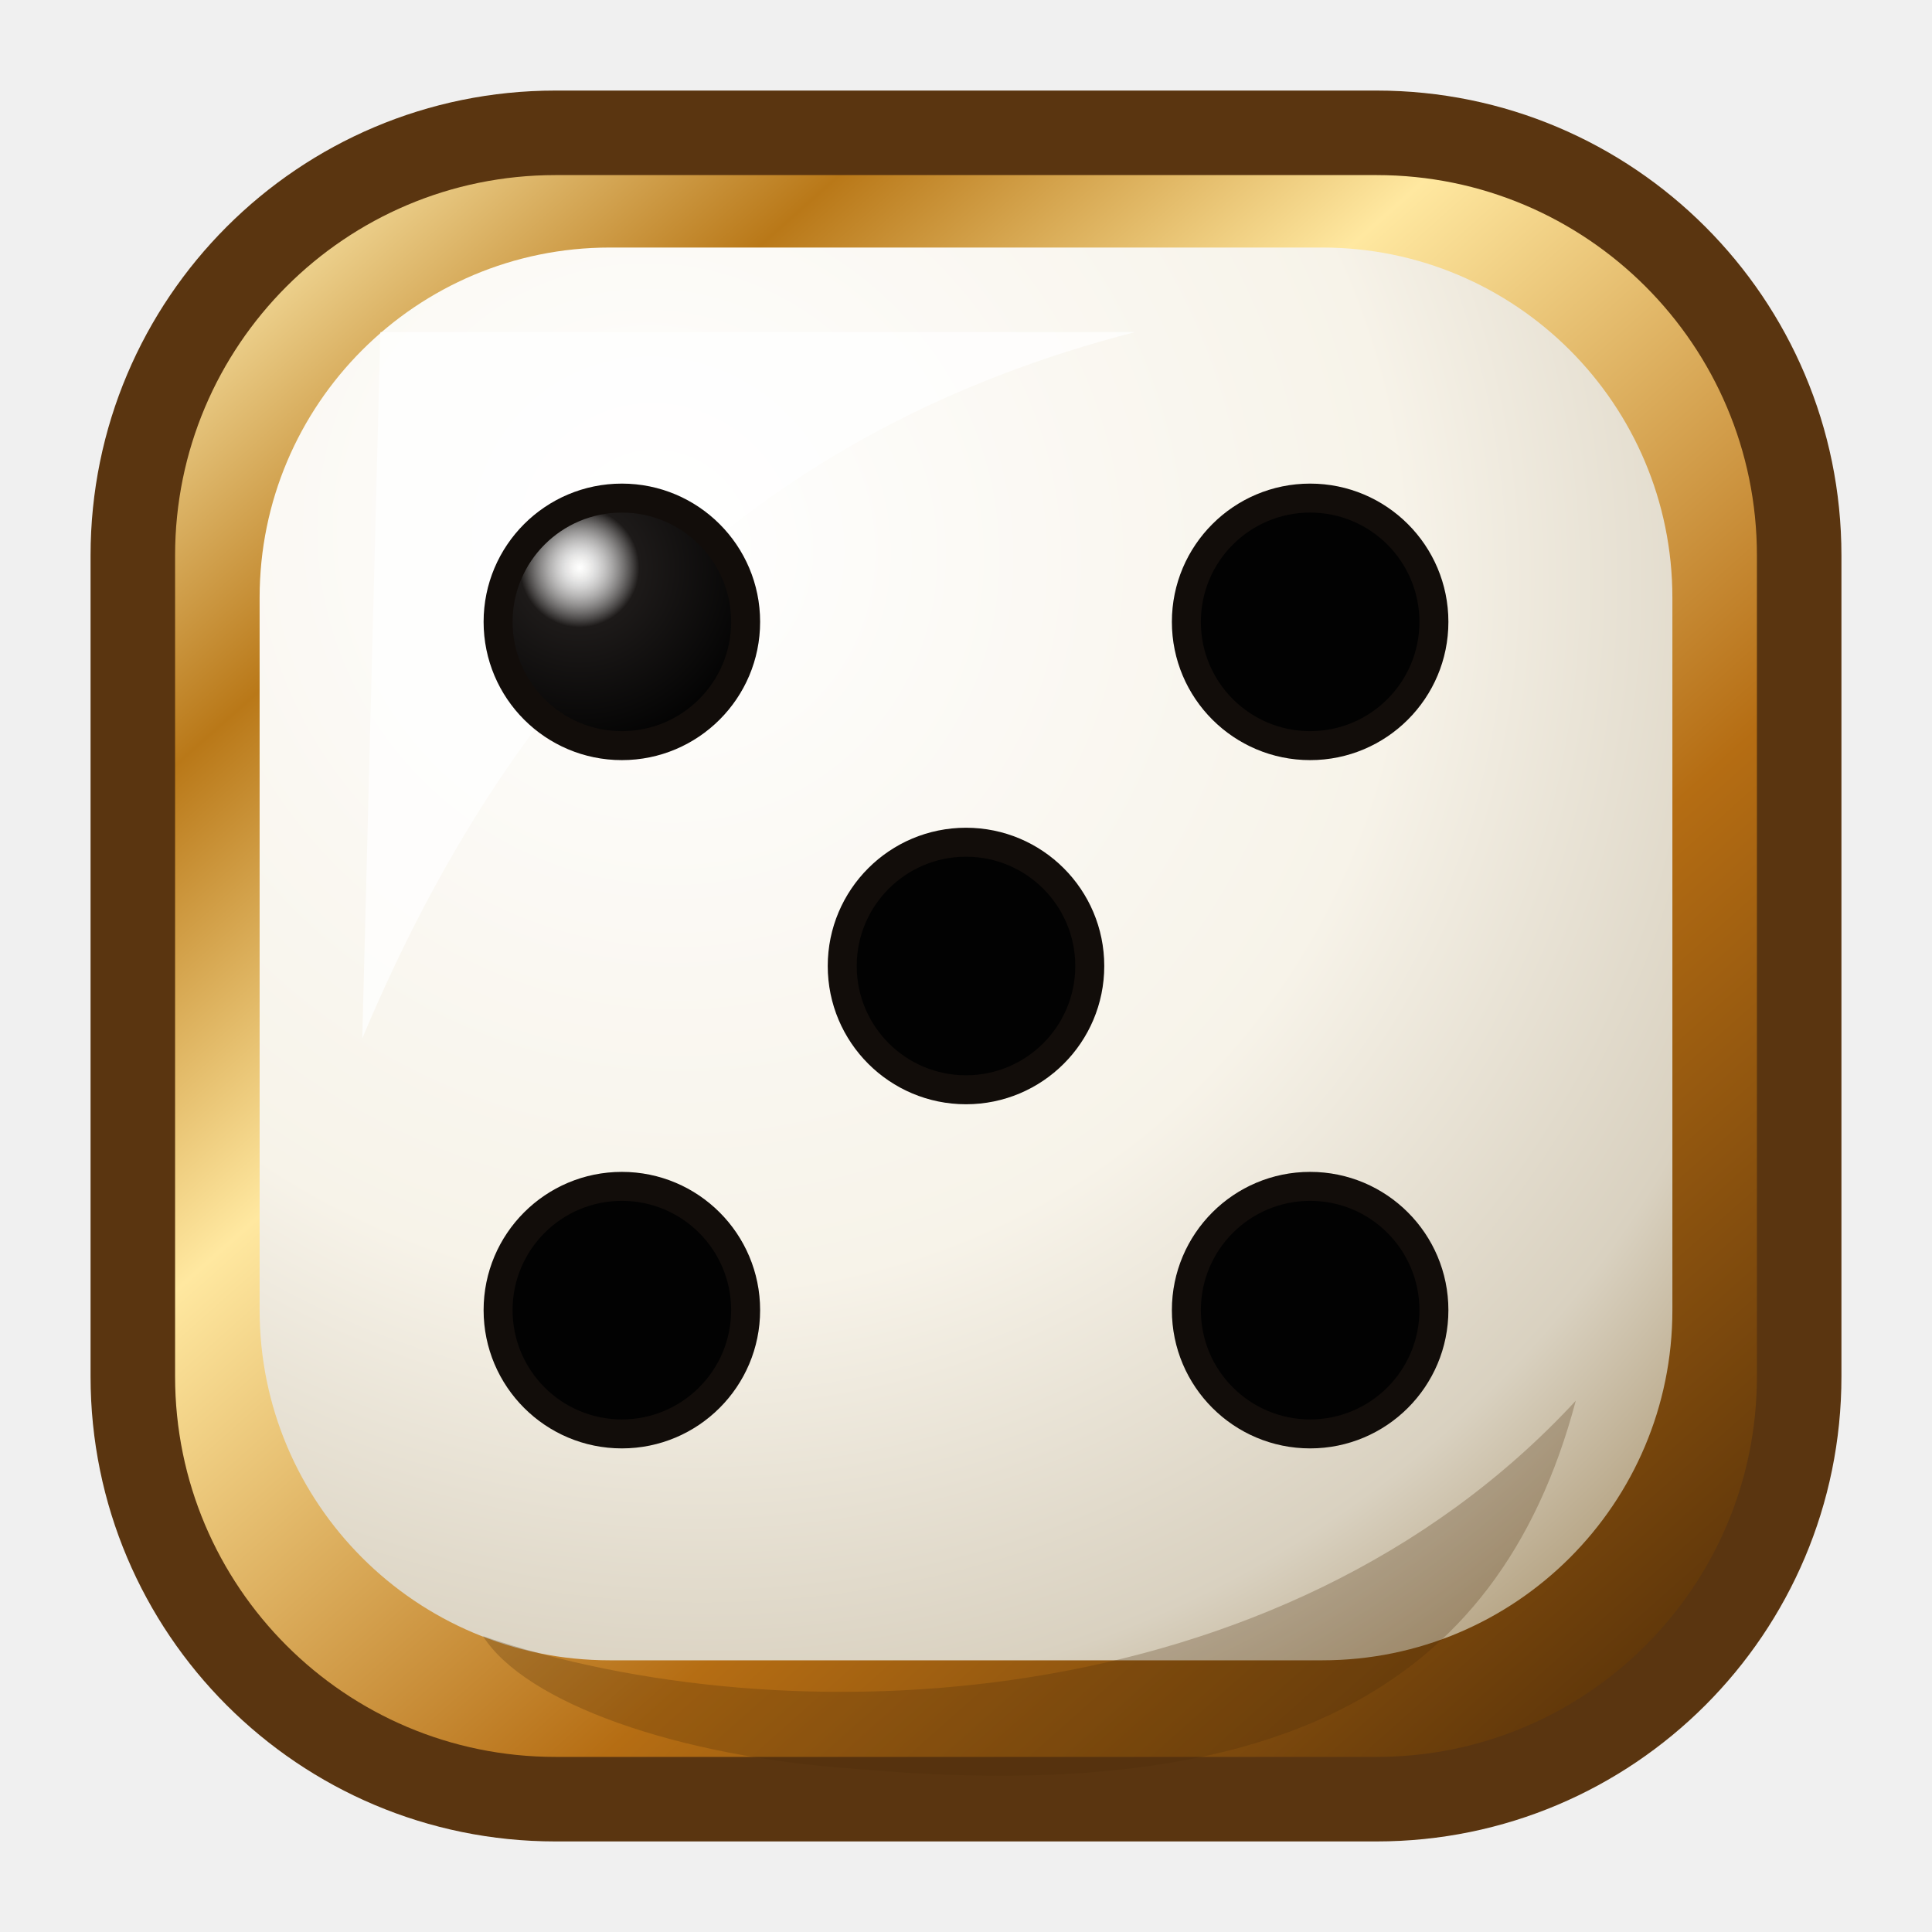
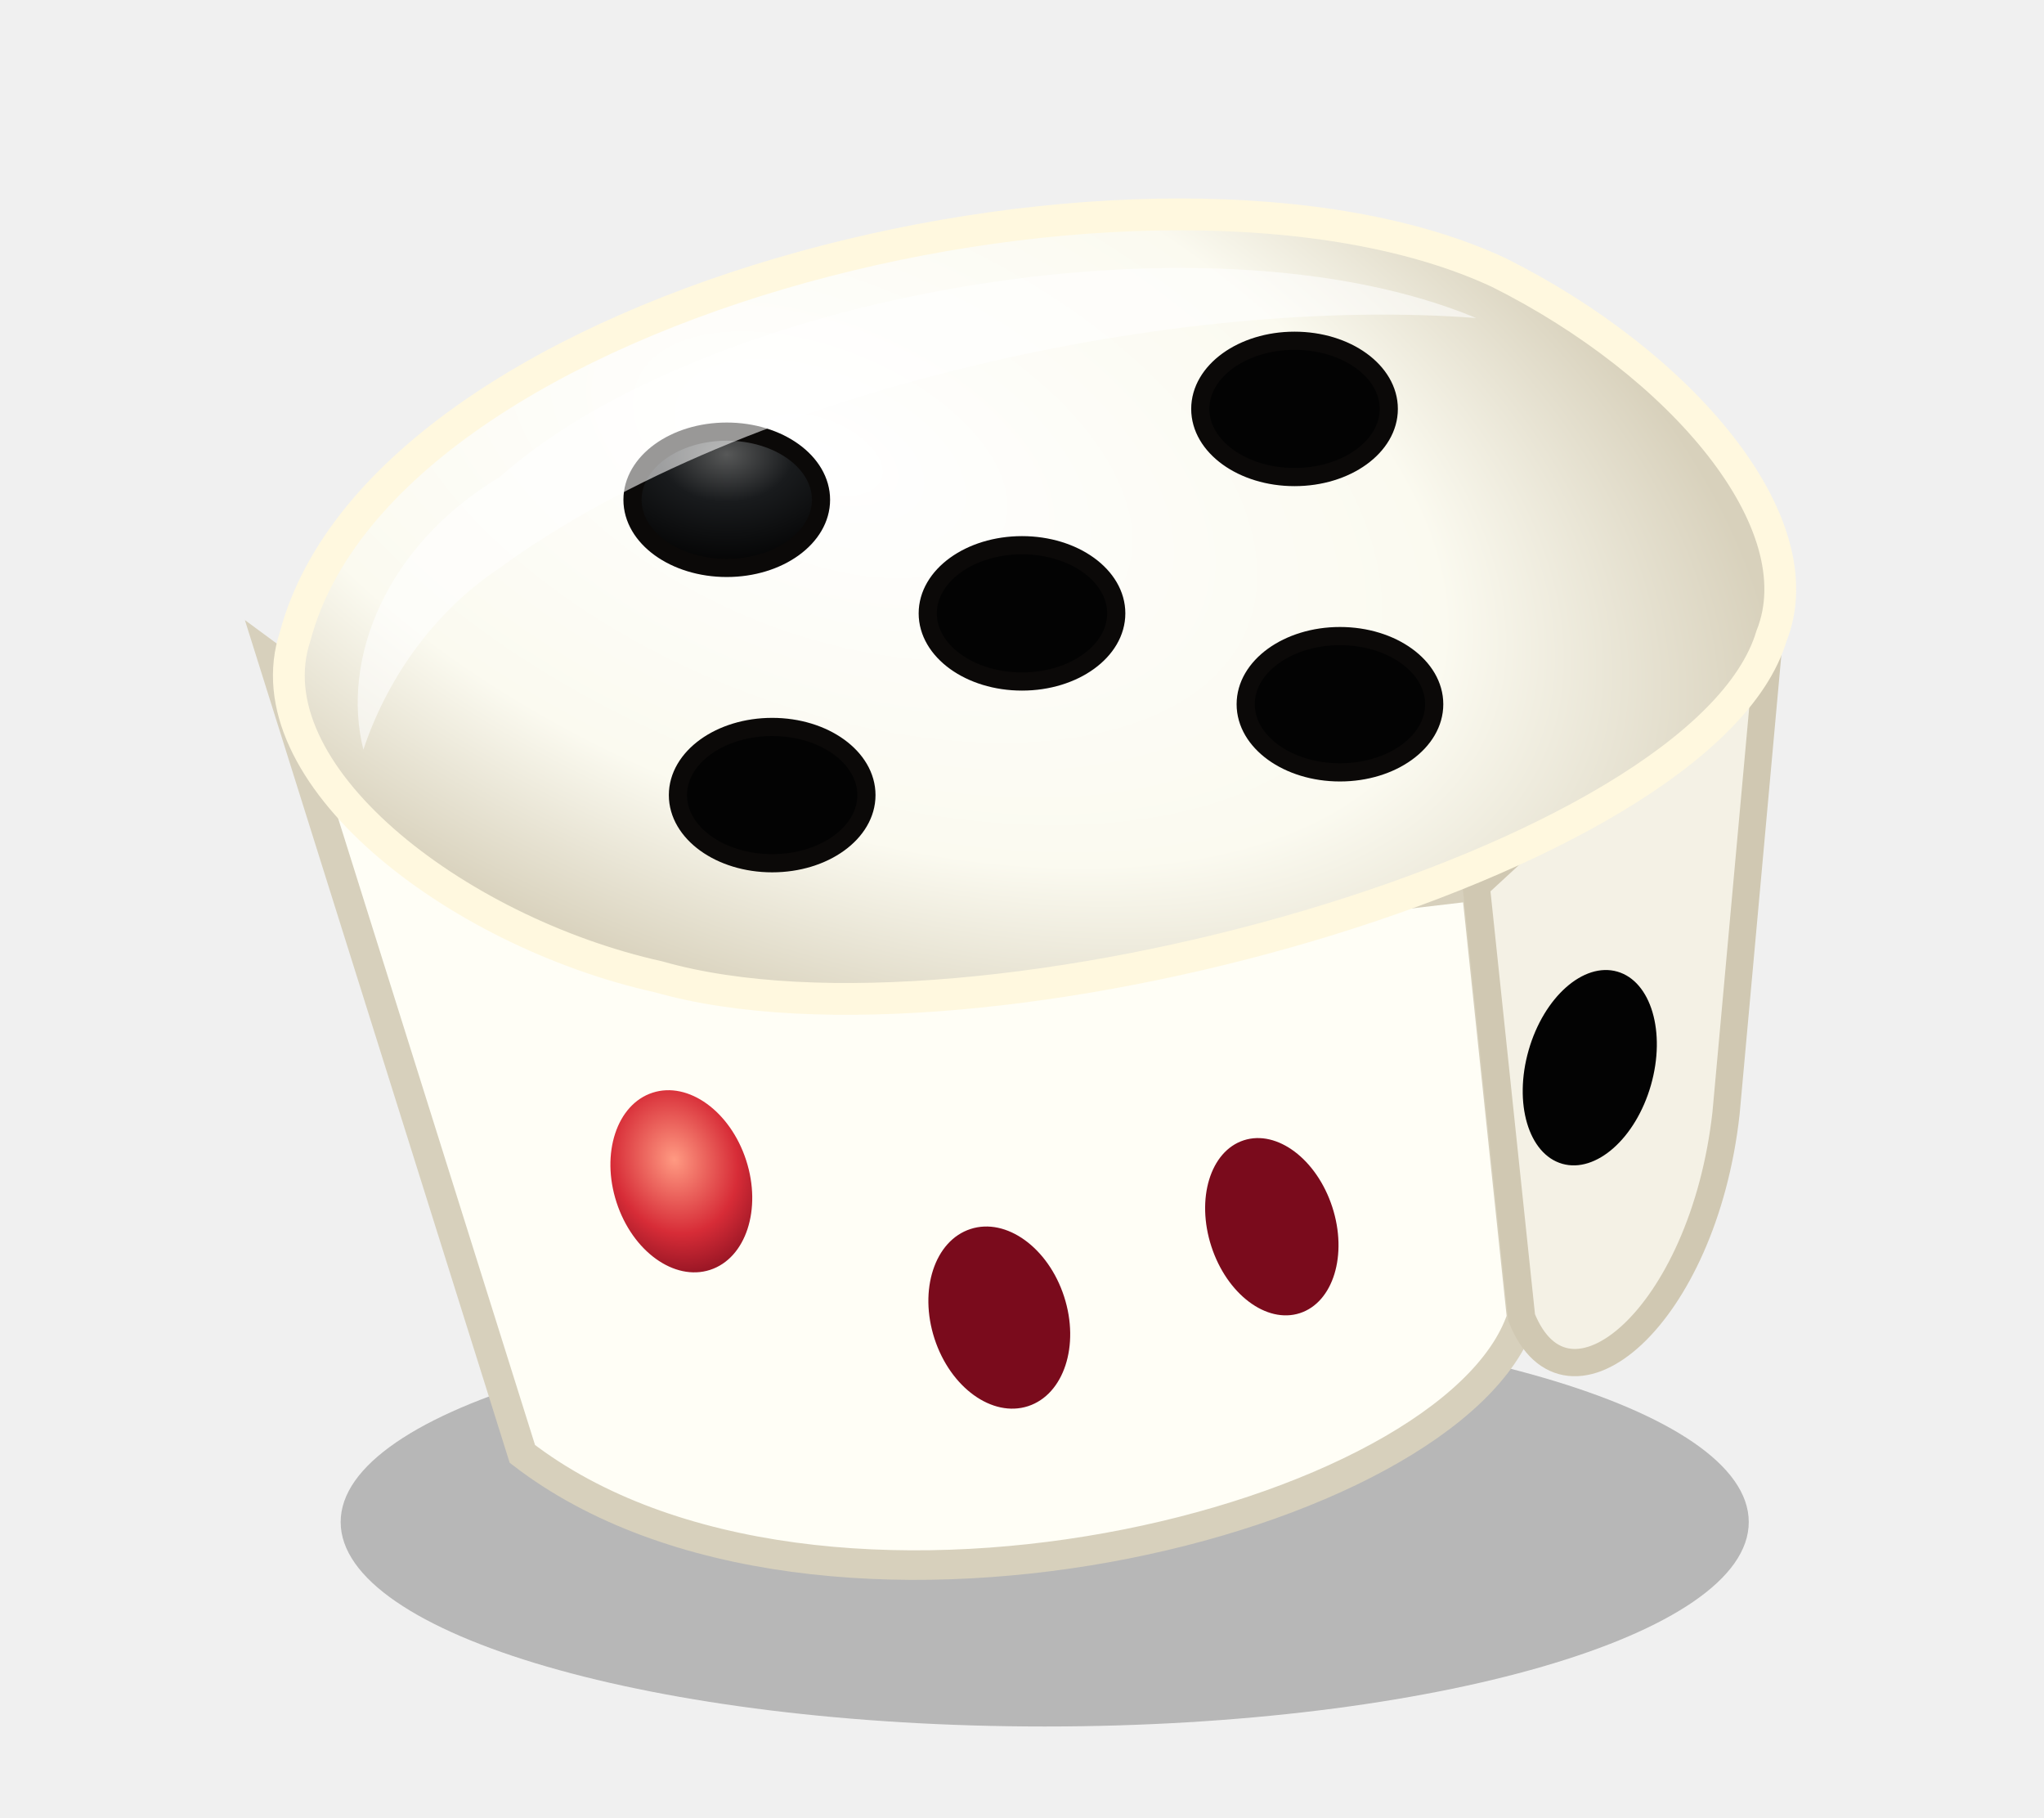
- <svg xmlns="http://www.w3.org/2000/svg" preserveAspectRatio="none" width="100%" height="100%" viewBox="0 0 32 32" fill="none">
-   <rect x="2.2" y="2.2" width="27.6" height="27.6" rx="7" fill="url(#goldEdge)" stroke="#5A3510" stroke-width="1.4" />
-   <rect x="4.3" y="4.1" width="23.4" height="23.4" rx="5.8" fill="url(#ivoryFace)" />
-   <path d="M6.3 5.5H18.8C12.6 7.1 8.6 11 6 17.2L6.3 5.5Z" fill="white" fill-opacity="0.74" />
-   <circle cx="10.3" cy="10.3" r="2.05" fill="url(#onyxPip)" stroke="#120D0A" stroke-width="0.48" />
-   <circle cx="21.7" cy="10.3" r="2.05" fill="url(#onyxPip)" stroke="#120D0A" stroke-width="0.48" />
-   <circle cx="16" cy="16" r="2.05" fill="url(#onyxPip)" stroke="#120D0A" stroke-width="0.48" />
-   <circle cx="10.3" cy="21.7" r="2.05" fill="url(#onyxPip)" stroke="#120D0A" stroke-width="0.48" />
-   <circle cx="21.7" cy="21.7" r="2.05" fill="url(#onyxPip)" stroke="#120D0A" stroke-width="0.48" />
-   <path d="M8 27.1C13 28.8 21.2 28.5 26.1 23.2C24.8 28.1 21 29.9 14.2 29.3C11.2 29.1 8.7 28.2 8 27.1Z" fill="#4A2B0B" fill-opacity="0.26" />
+ <svg xmlns="http://www.w3.org/2000/svg" preserveAspectRatio="xMidYMid meet" width="100%" height="100%" viewBox="0 0 90 80" fill="none">
+   <ellipse cx="46" cy="67" rx="31" ry="9" fill="rgba(0,0,0,.24)" />
+   <path id="frontFace" d="M12 29L31 43L65 39L67 58C64 67 36 74 23 64L12 29Z" fill="url(#front)" stroke="#d7d0bc" stroke-width="1.3" />
+   <path id="rightFace" d="M65 39L78 27L76 49C75 58 69 63 67 58L65 39Z" fill="url(#right)" stroke="#d0c8b2" stroke-width="1.2" />
+   <path id="topFace" d="M13 28C17 13 51 5 66 12C74 16 80 23 78 28C75 38 43 47 29 43C20 41 11 34 13 28Z" fill="url(#top)" stroke="#fff8df" stroke-width="1.4" />
+   <ellipse class="top-pip" cx="32" cy="22" rx="4.15" ry="3" fill="url(#onyx)" stroke="#0b0908" stroke-width=".8" />
+   <ellipse class="top-pip" cx="57" cy="18" rx="4.15" ry="3" fill="url(#onyx)" stroke="#0b0908" stroke-width=".8" />
+   <ellipse class="top-pip" cx="45" cy="27" rx="4.15" ry="3" fill="url(#onyx)" stroke="#0b0908" stroke-width=".8" />
+   <ellipse class="top-pip" cx="34" cy="35" rx="4.15" ry="3" fill="url(#onyx)" stroke="#0b0908" stroke-width=".8" />
+   <ellipse class="top-pip" cx="59" cy="31" rx="4.15" ry="3" fill="url(#onyx)" stroke="#0b0908" stroke-width=".8" />
+   <ellipse class="side-pip" cx="30" cy="52" rx="3" ry="4.1" transform="rotate(-18 30 52)" fill="url(#ruby)" />
+   <ellipse class="side-pip" cx="44" cy="58" rx="3" ry="4.1" transform="rotate(-18 44 58)" fill="url(#ruby)" />
+   <ellipse class="side-pip" cx="56" cy="54" rx="2.8" ry="4" transform="rotate(-18 56 54)" fill="url(#ruby)" />
+   <ellipse class="side-pip" cx="70" cy="47" rx="2.8" ry="4.4" transform="rotate(16 70 47)" fill="url(#onyx)" />
+   <path d="M22 21C31 13 53 9 65 14C52 13 33 17 22 25C19 27 17 30 16 33C15 29 17 24 22 21Z" fill="white" fill-opacity=".58" />
  <defs>
-     <linearGradient id="goldEdge" x1="4" y1="3" x2="28" y2="30" gradientUnits="userSpaceOnUse">
-       <stop stop-color="#FFF0B6" />
-       <stop offset="0.18" stop-color="#B97818" />
-       <stop offset="0.36" stop-color="#FFE8A0" />
-       <stop offset="0.65" stop-color="#B56D13" />
-       <stop offset="1" stop-color="#4D2B08" />
+     <linearGradient id="front" x1="24" y1="40" x2="55" y2="72">
+       <stop stop-color="#fffef6" />
+       <stop offset=".52" stop-color="#eee9d8" />
+       <stop offset="1" stop-color="#bcb39a" />
    </linearGradient>
-     <radialGradient id="ivoryFace" cx="0" cy="0" r="1" gradientUnits="userSpaceOnUse" gradientTransform="translate(11 9) rotate(49) scale(25 24)">
-       <stop stop-color="#FFFFFF" />
-       <stop offset="0.5" stop-color="#F7F3E9" />
-       <stop offset="0.78" stop-color="#D9D1C0" />
-       <stop offset="1" stop-color="#9C8358" />
+     <linearGradient id="right" x1="66" y1="37" x2="78" y2="56">
+       <stop stop-color="#f4f1e5" />
+       <stop offset="1" stop-color="#a89f86" />
+     </linearGradient>
+     <radialGradient id="top" cx="0" cy="0" r="1" gradientUnits="userSpaceOnUse" gradientTransform="translate(36 20) rotate(22) scale(45 24)">
+       <stop stop-color="#ffffff" />
+       <stop offset=".65" stop-color="#fbfaf0" />
+       <stop offset="1" stop-color="#d8d1bc" />
    </radialGradient>
-     <radialGradient id="onyxPip" cx="0" cy="0" r="1" gradientUnits="userSpaceOnUse" gradientTransform="translate(9.6 9.4) scale(3.1)">
-       <stop stop-color="#FFFFFF" stop-opacity="0.36" />
-       <stop offset="0.32" stop-color="#1D1A19" />
-       <stop offset="1" stop-color="#020202" />
+     <radialGradient id="onyx" cx="0" cy="0" r="1" gradientUnits="userSpaceOnUse" gradientTransform="translate(32 20) scale(7 5)">
+       <stop stop-color="#575858" />
+       <stop offset=".42" stop-color="#191b1d" />
+       <stop offset="1" stop-color="#030303" />
+     </radialGradient>
+     <radialGradient id="ruby" cx="0" cy="0" r="1" gradientUnits="userSpaceOnUse" gradientTransform="translate(30 51) scale(5 6)">
+       <stop stop-color="#ff9a82" />
+       <stop offset=".55" stop-color="#d72c37" />
+       <stop offset="1" stop-color="#7a0b1c" />
    </radialGradient>
  </defs>
</svg>
